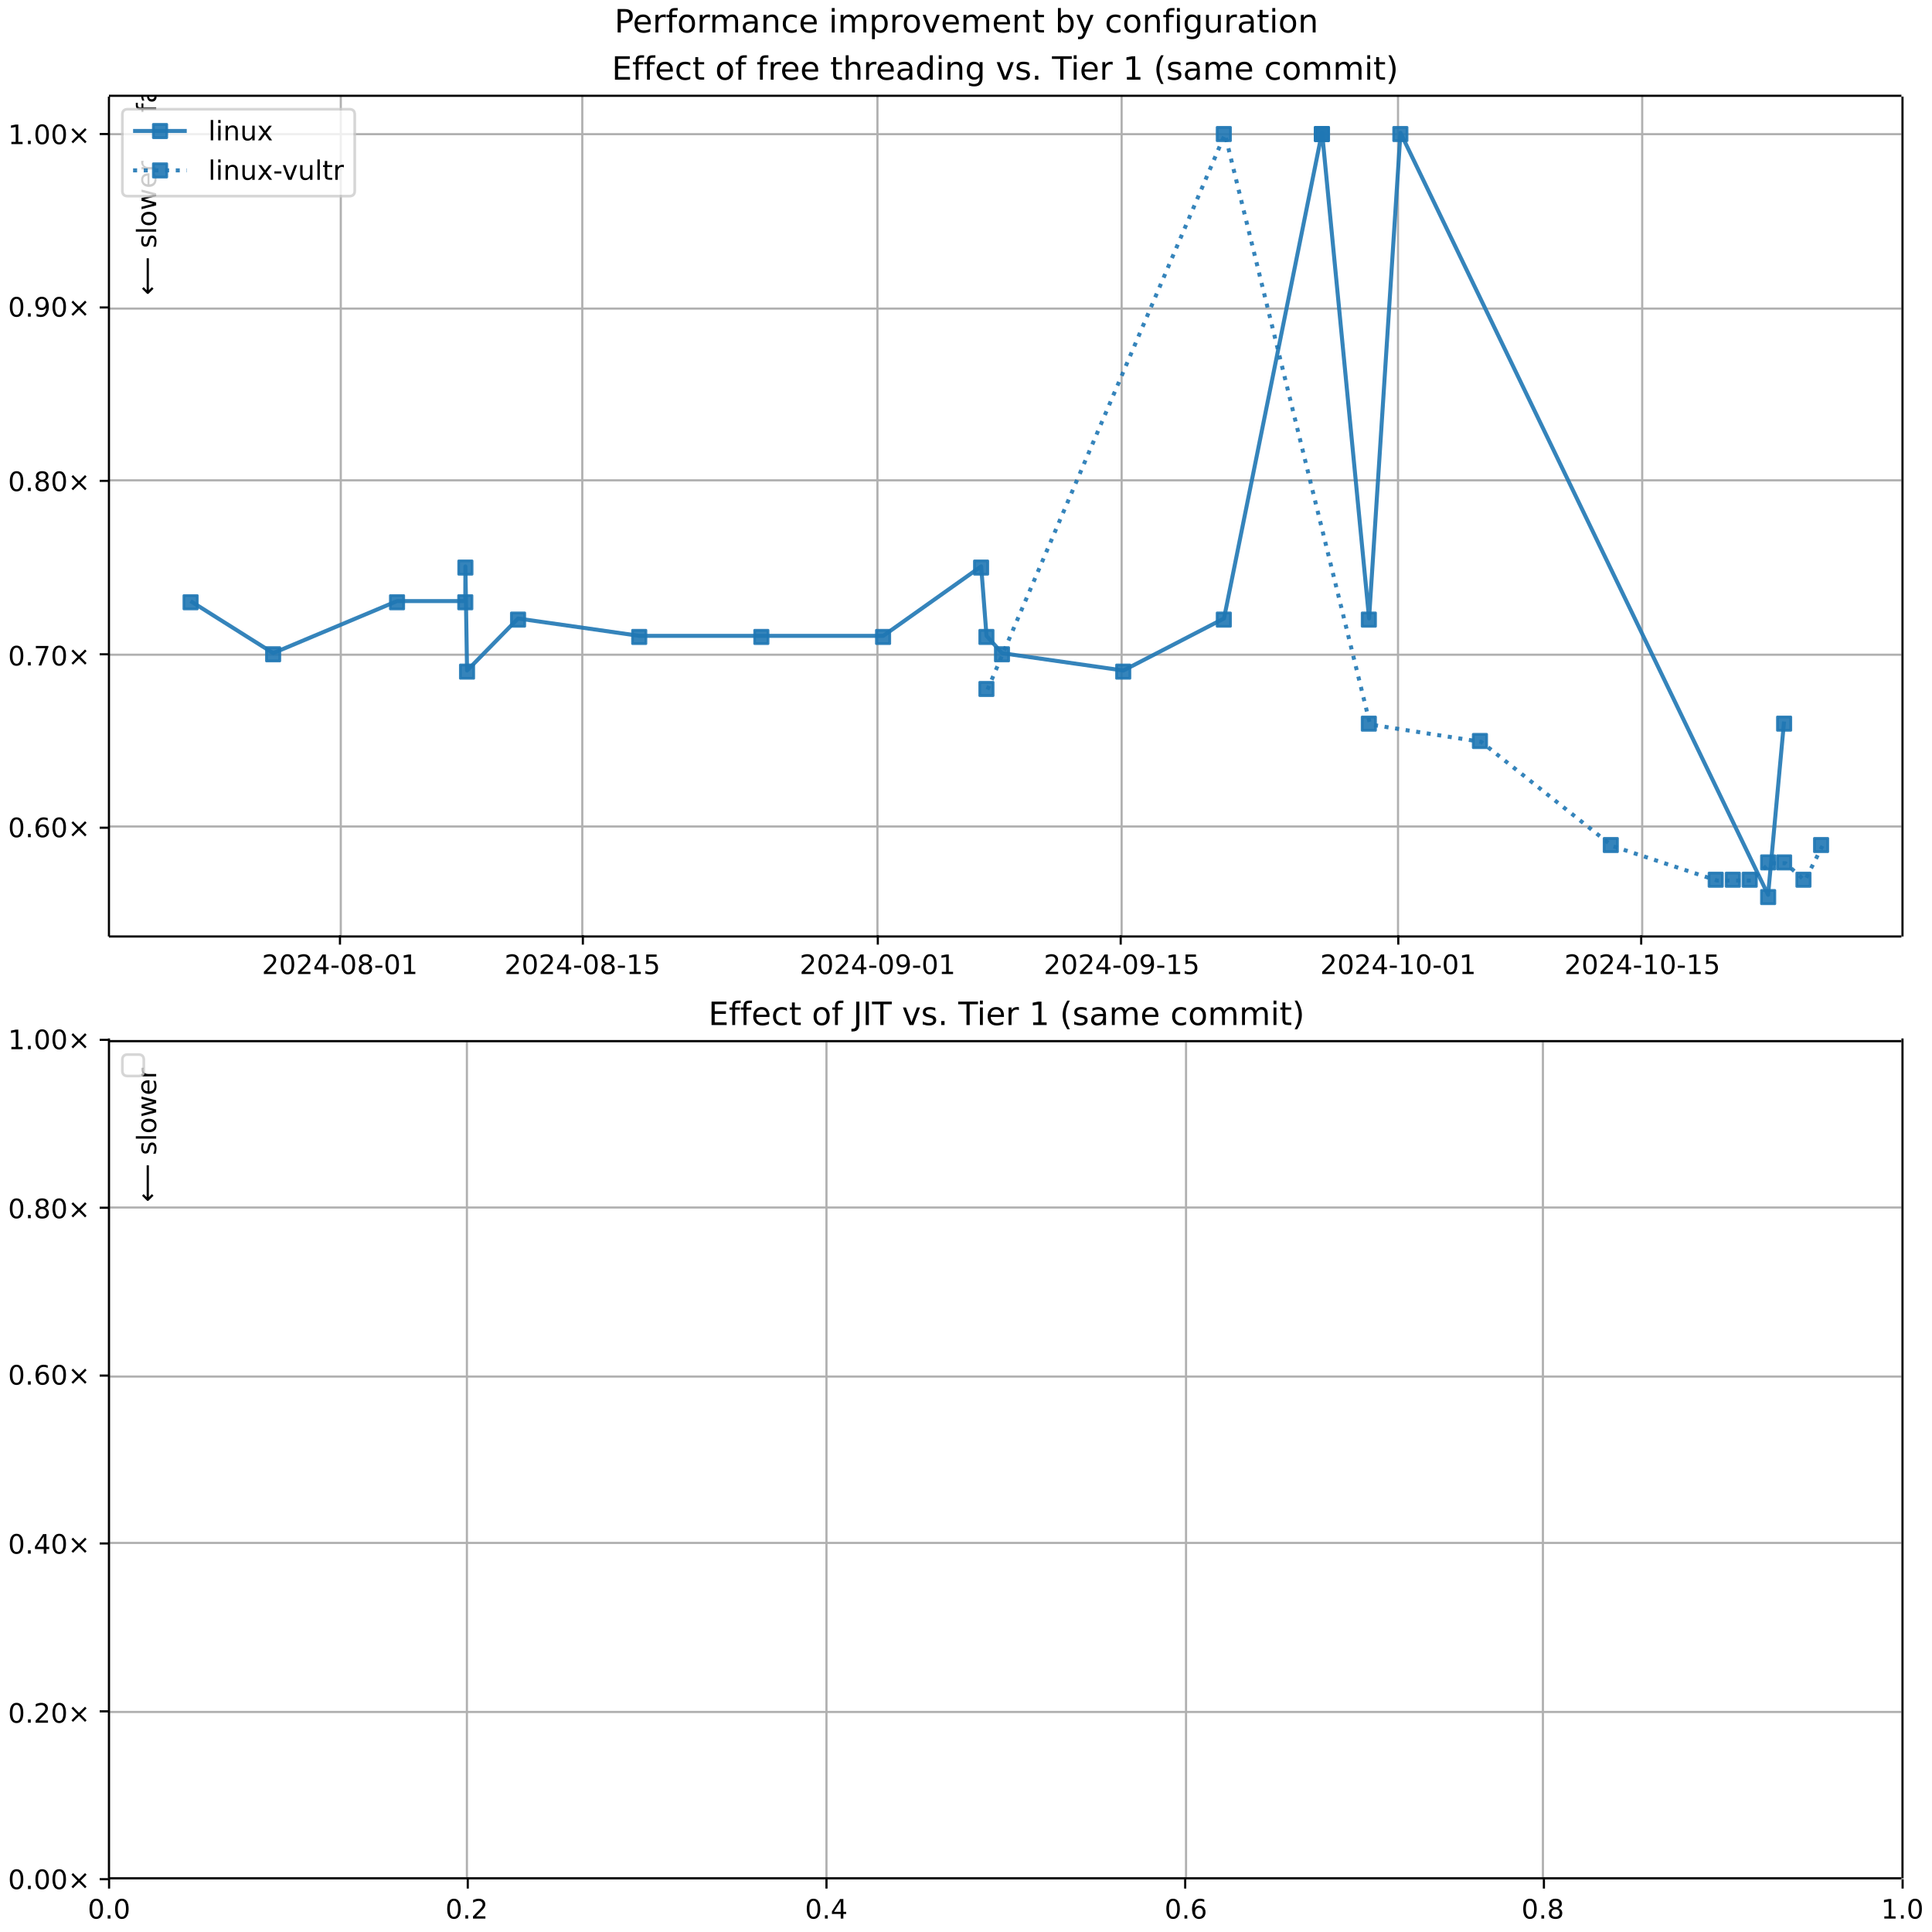
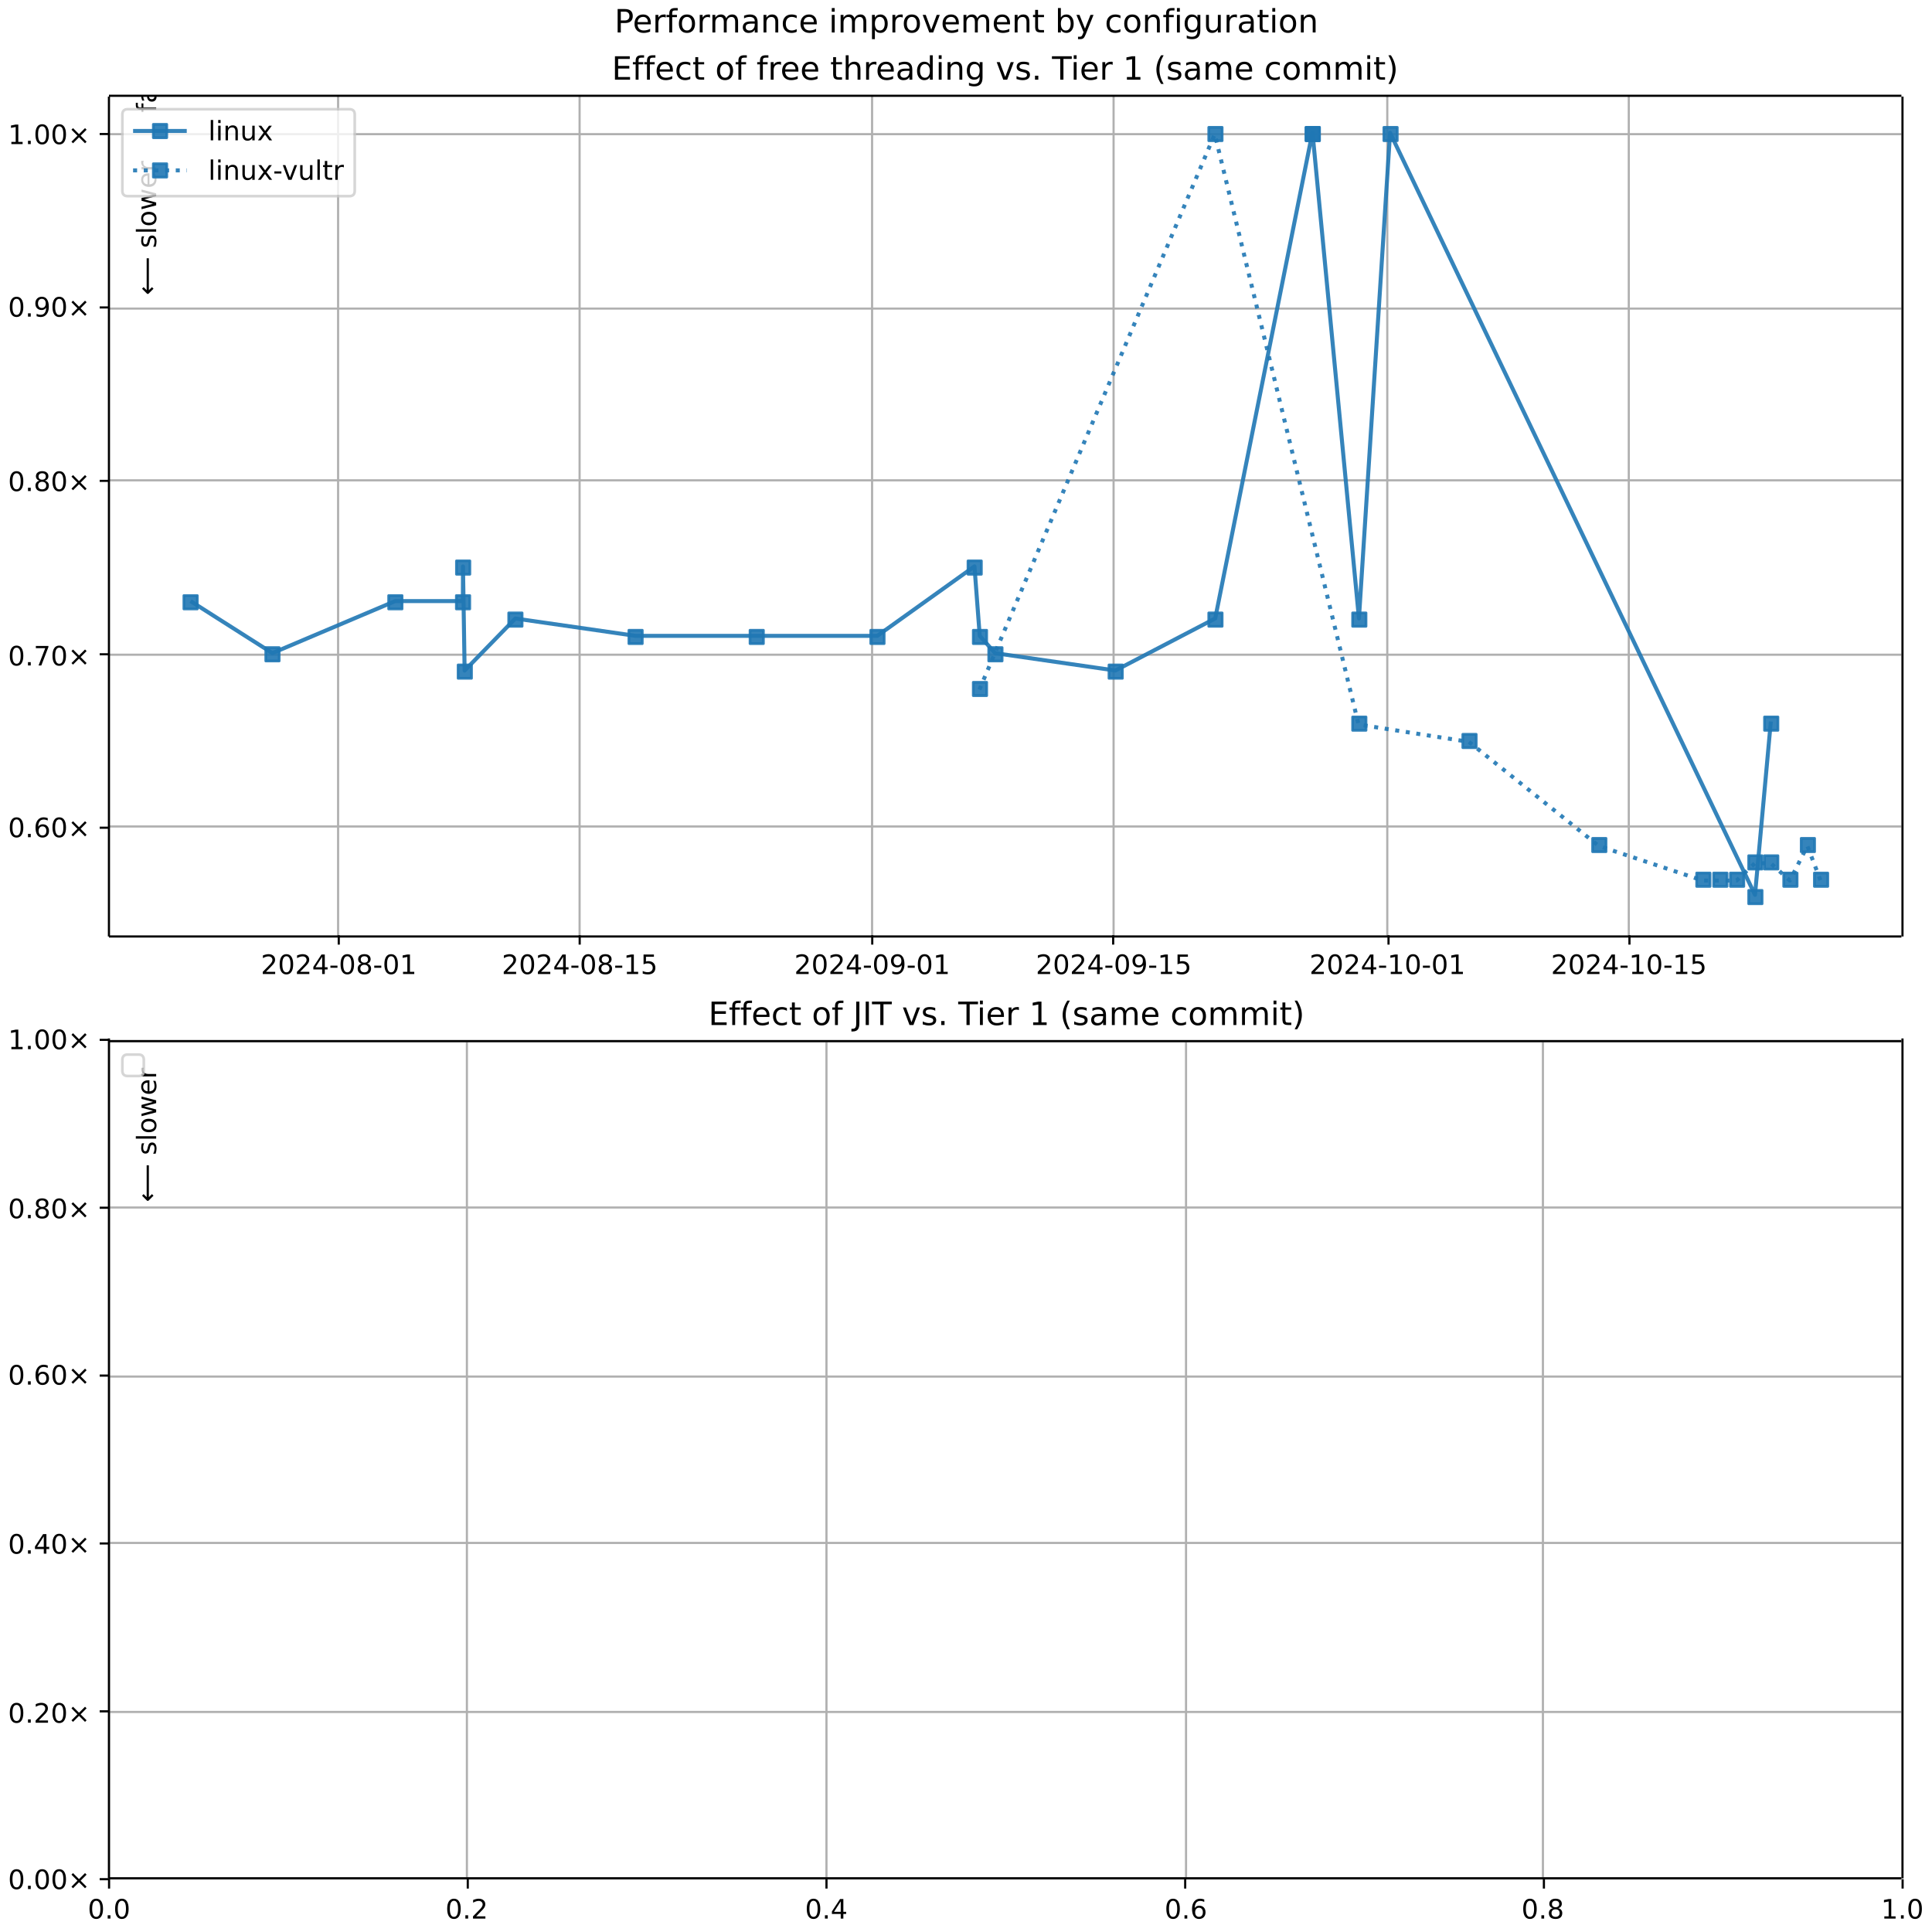
<svg xmlns="http://www.w3.org/2000/svg" xmlns:xlink="http://www.w3.org/1999/xlink" width="720pt" height="720pt" version="1.1" viewBox="0 0 720 720">
  <defs>
    <style type="text/css">*{stroke-linejoin: round; stroke-linecap: butt}</style>
  </defs>
  <path d="m0 720h720v-720h-720z" fill="#fff" />
  <path d="m40.6 349h668v-313h-668z" fill="#fff" />
-   <path d="m127 349v-313" clip-path="url(#d)" fill="none" stroke="#b0b0b0" stroke-linecap="square" stroke-width=".8" />
+   <path d="m126 349v-313" clip-path="url(#d)" fill="none" stroke="#b0b0b0" stroke-linecap="square" stroke-width=".8" />
  <defs>
    <path id="k" d="m0 0v3.5" stroke="#000" stroke-width=".8" />
  </defs>
-   <use x="126.695" y="348.529" stroke="#000000" stroke-width=".8" xlink:href="#k" />
-   <g transform="translate(97.6 363) scale(.1 -.1)">
+   <use x="126.245" y="348.529" stroke="#000000" stroke-width=".8" xlink:href="#k" />
+   <g transform="translate(97.2 363) scale(.1 -.1)">
    <defs>
      <path id="g" transform="scale(.0156)" d="m1228 531h2203v-531h-2962v531q359 372 979 998 621 627 780 809 303 340 423 576 121 236 121 464 0 372-261 606-261 235-680 235-297 0-627-103-329-103-704-313v638q381 153 712 231 332 78 607 78 725 0 1156-363 431-362 431-968 0-288-108-546-107-257-392-607-78-91-497-524-418-433-1181-1211z" />
      <path id="a" transform="scale(.0156)" d="m2034 4250q-487 0-733-480-245-479-245-1442 0-959 245-1439 246-480 733-480 491 0 736 480 246 480 246 1439 0 963-246 1442-245 480-736 480zm0 500q785 0 1199-621 414-620 414-1801 0-1178-414-1799-414-620-1199-620-784 0-1198 620-414 621-414 1799 0 1181 414 1801 414 621 1198 621z" />
      <path id="t" transform="scale(.0156)" d="m2419 4116-1594-2491h1594v2491zm-166 550h794v-3041h666v-525h-666v-1100h-628v1100h-2106v609l1940 2957z" />
      <path id="j" transform="scale(.0156)" d="m313 2009h1684v-512h-1684v512z" />
      <path id="y" transform="scale(.0156)" d="m2034 2216q-450 0-708-241-257-241-257-662 0-422 257-663 258-241 708-241t709 242q260 243 260 662 0 421-258 662-257 241-711 241zm-631 268q-406 100-633 378-226 279-226 679 0 559 398 884 399 325 1092 325 697 0 1094-325t397-884q0-400-227-679-226-278-629-378 456-106 710-416 255-309 255-755 0-679-414-1042-414-362-1186-362-771 0-1186 362-414 363-414 1042 0 446 256 755 257 310 713 416zm-231 997q0-362 226-565 227-203 636-203 407 0 636 203 230 203 230 565 0 363-230 566-229 203-636 203-409 0-636-203-226-203-226-566z" />
      <path id="i" transform="scale(.0156)" d="m794 531h1031v3560l-1122-225v575l1116 225h631v-4135h1031v-531h-2687v531z" />
    </defs>
    <use xlink:href="#g" />
    <use x="63.623" xlink:href="#a" />
    <use x="127.246" xlink:href="#g" />
    <use x="190.869" xlink:href="#t" />
    <use x="254.492" xlink:href="#j" />
    <use x="290.576" xlink:href="#a" />
    <use x="354.199" xlink:href="#y" />
    <use x="417.822" xlink:href="#j" />
    <use x="453.906" xlink:href="#a" />
    <use x="517.529" xlink:href="#i" />
  </g>
-   <path d="m217 349v-313" clip-path="url(#d)" fill="none" stroke="#b0b0b0" stroke-linecap="square" stroke-width=".8" />
-   <use x="217.215" y="348.529" stroke="#000000" stroke-width=".8" xlink:href="#k" />
-   <g transform="translate(188 363) scale(.1 -.1)">
+   <path d="m216 349v-313" clip-path="url(#d)" fill="none" stroke="#b0b0b0" stroke-linecap="square" stroke-width=".8" />
+   <use x="216.032" y="348.529" stroke="#000000" stroke-width=".8" xlink:href="#k" />
+   <g transform="translate(187 363) scale(.1 -.1)">
    <defs>
      <path id="ae" transform="scale(.0156)" d="m691 4666h2478v-532h-1900v-1143q137 47 274 70 138 23 276 23 781 0 1237-428 457-428 457-1159 0-753-469-1171-469-417-1322-417-294 0-599 50-304 50-629 150v635q281-153 581-228t634-75q541 0 856 284 316 284 316 772 0 487-316 771-315 285-856 285-253 0-505-56-251-56-513-175v2344z" />
    </defs>
    <use xlink:href="#g" />
    <use x="63.623" xlink:href="#a" />
    <use x="127.246" xlink:href="#g" />
    <use x="190.869" xlink:href="#t" />
    <use x="254.492" xlink:href="#j" />
    <use x="290.576" xlink:href="#a" />
    <use x="354.199" xlink:href="#y" />
    <use x="417.822" xlink:href="#j" />
    <use x="453.906" xlink:href="#i" />
    <use x="517.529" xlink:href="#ae" />
  </g>
-   <path d="m327 349v-313" clip-path="url(#d)" fill="none" stroke="#b0b0b0" stroke-linecap="square" stroke-width=".8" />
-   <use x="327.132" y="348.529" stroke="#000000" stroke-width=".8" xlink:href="#k" />
-   <g transform="translate(298 363) scale(.1 -.1)">
+   <path d="m325 349v-313" clip-path="url(#d)" fill="none" stroke="#b0b0b0" stroke-linecap="square" stroke-width=".8" />
+   <use x="325.06" y="348.529" stroke="#000000" stroke-width=".8" xlink:href="#k" />
+   <g transform="translate(296 363) scale(.1 -.1)">
    <defs>
      <path id="ac" transform="scale(.0156)" d="m703 97v575q238-113 481-172 244-59 479-59 625 0 954 420 330 420 377 1277-181-269-460-413-278-144-615-144-700 0-1108 423-408 424-408 1159 0 718 425 1152 425 435 1131 435 810 0 1236-621 427-620 427-1801 0-1103-524-1761-523-658-1407-658-238 0-482 47-243 47-506 141zm1256 1978q425 0 673 290 249 291 249 798 0 503-249 795-248 292-673 292t-673-292-248-795q0-507 248-798 248-290 673-290z" />
    </defs>
    <use xlink:href="#g" />
    <use x="63.623" xlink:href="#a" />
    <use x="127.246" xlink:href="#g" />
    <use x="190.869" xlink:href="#t" />
    <use x="254.492" xlink:href="#j" />
    <use x="290.576" xlink:href="#a" />
    <use x="354.199" xlink:href="#ac" />
    <use x="417.822" xlink:href="#j" />
    <use x="453.906" xlink:href="#a" />
    <use x="517.529" xlink:href="#i" />
  </g>
-   <path d="m418 349v-313" clip-path="url(#d)" fill="none" stroke="#b0b0b0" stroke-linecap="square" stroke-width=".8" />
-   <use x="417.652" y="348.529" stroke="#000000" stroke-width=".8" xlink:href="#k" />
-   <g transform="translate(389 363) scale(.1 -.1)">
+   <path d="m415 349v-313" clip-path="url(#d)" fill="none" stroke="#b0b0b0" stroke-linecap="square" stroke-width=".8" />
+   <use x="414.848" y="348.529" stroke="#000000" stroke-width=".8" xlink:href="#k" />
+   <g transform="translate(386 363) scale(.1 -.1)">
    <use xlink:href="#g" />
    <use x="63.623" xlink:href="#a" />
    <use x="127.246" xlink:href="#g" />
    <use x="190.869" xlink:href="#t" />
    <use x="254.492" xlink:href="#j" />
    <use x="290.576" xlink:href="#a" />
    <use x="354.199" xlink:href="#ac" />
    <use x="417.822" xlink:href="#j" />
    <use x="453.906" xlink:href="#i" />
    <use x="517.529" xlink:href="#ae" />
  </g>
-   <path d="m521 349v-313" clip-path="url(#d)" fill="none" stroke="#b0b0b0" stroke-linecap="square" stroke-width=".8" />
-   <use x="521.104" y="348.529" stroke="#000000" stroke-width=".8" xlink:href="#k" />
-   <g transform="translate(492 363) scale(.1 -.1)">
+   <path d="m517 349v-313" clip-path="url(#d)" fill="none" stroke="#b0b0b0" stroke-linecap="square" stroke-width=".8" />
+   <use x="517.462" y="348.529" stroke="#000000" stroke-width=".8" xlink:href="#k" />
+   <g transform="translate(488 363) scale(.1 -.1)">
    <use xlink:href="#g" />
    <use x="63.623" xlink:href="#a" />
    <use x="127.246" xlink:href="#g" />
    <use x="190.869" xlink:href="#t" />
    <use x="254.492" xlink:href="#j" />
    <use x="290.576" xlink:href="#i" />
    <use x="354.199" xlink:href="#a" />
    <use x="417.822" xlink:href="#j" />
    <use x="453.906" xlink:href="#a" />
    <use x="517.529" xlink:href="#i" />
  </g>
-   <path d="m612 349v-313" clip-path="url(#d)" fill="none" stroke="#b0b0b0" stroke-linecap="square" stroke-width=".8" />
-   <use x="611.624" y="348.529" stroke="#000000" stroke-width=".8" xlink:href="#k" />
-   <g transform="translate(583 363) scale(.1 -.1)">
+   <path d="m607 349v-313" clip-path="url(#d)" fill="none" stroke="#b0b0b0" stroke-linecap="square" stroke-width=".8" />
+   <use x="607.25" y="348.529" stroke="#000000" stroke-width=".8" xlink:href="#k" />
+   <g transform="translate(578 363) scale(.1 -.1)">
    <use xlink:href="#g" />
    <use x="63.623" xlink:href="#a" />
    <use x="127.246" xlink:href="#g" />
    <use x="190.869" xlink:href="#t" />
    <use x="254.492" xlink:href="#j" />
    <use x="290.576" xlink:href="#i" />
    <use x="354.199" xlink:href="#a" />
    <use x="417.822" xlink:href="#j" />
    <use x="453.906" xlink:href="#i" />
    <use x="517.529" xlink:href="#ae" />
  </g>
  <path d="m40.6 308h668" clip-path="url(#d)" fill="none" stroke="#b0b0b0" stroke-linecap="square" stroke-width=".8" />
  <defs>
    <path id="l" d="m0 0h-3.5" stroke="#000" stroke-width=".8" />
  </defs>
  <use x="40.646" y="308.46" stroke="#000000" stroke-width=".8" xlink:href="#l" />
  <g transform="translate(3 312) scale(.1 -.1)">
    <defs>
      <path id="c" transform="scale(.0156)" d="m684 794h660v-794h-660v794z" />
      <path id="ad" transform="scale(.0156)" d="m2113 2584q-425 0-674-291-248-290-248-796 0-503 248-796 249-292 674-292t673 292q248 293 248 796 0 506-248 796-248 291-673 291zm1253 1979v-575q-238 112-480 171-242 60-480 60-625 0-955-422-329-422-376-1275 184 272 462 417 279 145 613 145 703 0 1111-427 408-426 408-1160 0-719-425-1154-425-434-1131-434-810 0-1238 620-428 621-428 1799 0 1106 525 1764t1409 658q238 0 480-47t505-140z" />
      <path id="m" transform="scale(.0156)" d="m4488 3438-1429-1435 1429-1428-372-378-1435 1434-1434-1434-369 378 1425 1428-1425 1435 369 378 1434-1435 1435 1435 372-378z" />
    </defs>
    <use xlink:href="#a" />
    <use x="63.623" xlink:href="#c" />
    <use x="95.41" xlink:href="#ad" />
    <use x="159.033" xlink:href="#a" />
    <use x="222.656" xlink:href="#m" />
  </g>
  <path d="m40.6 244h668" clip-path="url(#d)" fill="none" stroke="#b0b0b0" stroke-linecap="square" stroke-width=".8" />
  <use x="40.646" y="243.833" stroke="#000000" stroke-width=".8" xlink:href="#l" />
  <g transform="translate(3 248) scale(.1 -.1)">
    <defs>
      <path id="av" transform="scale(.0156)" d="m525 4666h3e3v-269l-1694-4397h-659l1594 4134h-2241v532z" />
    </defs>
    <use xlink:href="#a" />
    <use x="63.623" xlink:href="#c" />
    <use x="95.41" xlink:href="#av" />
    <use x="159.033" xlink:href="#a" />
    <use x="222.656" xlink:href="#m" />
  </g>
  <path d="m40.6 179h668" clip-path="url(#d)" fill="none" stroke="#b0b0b0" stroke-linecap="square" stroke-width=".8" />
  <use x="40.646" y="179.205" stroke="#000000" stroke-width=".8" xlink:href="#l" />
  <g transform="translate(3 183) scale(.1 -.1)">
    <use xlink:href="#a" />
    <use x="63.623" xlink:href="#c" />
    <use x="95.41" xlink:href="#y" />
    <use x="159.033" xlink:href="#a" />
    <use x="222.656" xlink:href="#m" />
  </g>
  <path d="m40.6 115h668" clip-path="url(#d)" fill="none" stroke="#b0b0b0" stroke-linecap="square" stroke-width=".8" />
  <use x="40.646" y="114.578" stroke="#000000" stroke-width=".8" xlink:href="#l" />
  <g transform="translate(3 118) scale(.1 -.1)">
    <use xlink:href="#a" />
    <use x="63.623" xlink:href="#c" />
    <use x="95.41" xlink:href="#ac" />
    <use x="159.033" xlink:href="#a" />
    <use x="222.656" xlink:href="#m" />
  </g>
  <path d="m40.6 50h668" clip-path="url(#d)" fill="none" stroke="#b0b0b0" stroke-linecap="square" stroke-width=".8" />
  <use x="40.646" y="49.951" stroke="#000000" stroke-width=".8" xlink:href="#l" />
  <g transform="translate(3 53.7) scale(.1 -.1)">
    <use xlink:href="#i" />
    <use x="63.623" xlink:href="#c" />
    <use x="95.41" xlink:href="#a" />
    <use x="159.033" xlink:href="#a" />
    <use x="222.656" xlink:href="#m" />
  </g>
-   <path d="m71 224 30.8 19.4 46.2-19.4h25.4l0.041-12.9 0.616 38.8 19-19.4 45.2 6.46h45.5 45.4l36.5-25.9 1.99 25.9 5.8 6.46 45.2 6.46 37.5-19.4 36.5-181h0.068l17.5 181 11.7-181 137 284 5.95-64.6" clip-path="url(#d)" fill="none" stroke="#1f77b4" stroke-linecap="square" stroke-opacity=".9" stroke-width="1.5" />
+   <path d="m71 224 30.5 19.4 45.8-19.4h25.2l0.041-12.9 0.611 38.8 18.9-19.4 44.8 6.46h45.1 45l36.2-25.9 1.97 25.9 5.75 6.46 44.8 6.46 37.2-19.4 36.2-181h0.067l17.3 181 11.6-181 136 284 5.9-64.6" clip-path="url(#d)" fill="none" stroke="#1f77b4" stroke-linecap="square" stroke-opacity=".9" stroke-width="1.5" />
  <defs>
    <path id="b" d="m-2.5 2.5h5v-5h-5z" stroke="#1f77b4" stroke-opacity=".9" />
  </defs>
  <g clip-path="url(#d)" fill="#1f77b4" fill-opacity=".9" stroke="#1f77b4" stroke-opacity=".9">
    <use x="71.027" y="224.444" xlink:href="#b" />
-     <use x="101.792" y="243.833" xlink:href="#b" />
-     <use x="147.959" y="224.444" xlink:href="#b" />
-     <use x="173.396" y="224.444" xlink:href="#b" />
-     <use x="173.438" y="211.519" xlink:href="#b" />
-     <use x="174.053" y="250.295" xlink:href="#b" />
-     <use x="193.064" y="230.907" xlink:href="#b" />
-     <use x="238.22" y="237.37" xlink:href="#b" />
-     <use x="283.734" y="237.37" xlink:href="#b" />
-     <use x="329.095" y="237.37" xlink:href="#b" />
-     <use x="365.622" y="211.519" xlink:href="#b" />
-     <use x="367.612" y="237.37" xlink:href="#b" />
-     <use x="373.411" y="243.833" xlink:href="#b" />
-     <use x="418.595" y="250.295" xlink:href="#b" />
-     <use x="456.078" y="230.907" xlink:href="#b" />
-     <use x="492.597" y="49.951" xlink:href="#b" />
-     <use x="492.665" y="49.951" xlink:href="#b" />
-     <use x="510.129" y="230.907" xlink:href="#b" />
-     <use x="521.87" y="49.951" xlink:href="#b" />
-     <use x="658.938" y="334.311" xlink:href="#b" />
-     <use x="664.887" y="269.684" xlink:href="#b" />
+     <use x="101.543" y="243.833" xlink:href="#b" />
+     <use x="147.337" y="224.444" xlink:href="#b" />
+     <use x="172.568" y="224.444" xlink:href="#b" />
+     <use x="172.609" y="211.519" xlink:href="#b" />
+     <use x="173.22" y="250.295" xlink:href="#b" />
+     <use x="192.077" y="230.907" xlink:href="#b" />
+     <use x="236.867" y="237.37" xlink:href="#b" />
+     <use x="282.013" y="237.37" xlink:href="#b" />
+     <use x="327.007" y="237.37" xlink:href="#b" />
+     <use x="363.238" y="211.519" xlink:href="#b" />
+     <use x="365.212" y="237.37" xlink:href="#b" />
+     <use x="370.965" y="243.833" xlink:href="#b" />
+     <use x="415.783" y="250.295" xlink:href="#b" />
+     <use x="452.962" y="230.907" xlink:href="#b" />
+     <use x="489.187" y="49.951" xlink:href="#b" />
+     <use x="489.254" y="49.951" xlink:href="#b" />
+     <use x="506.576" y="230.907" xlink:href="#b" />
+     <use x="518.223" y="49.951" xlink:href="#b" />
+     <use x="654.181" y="334.311" xlink:href="#b" />
+     <use x="660.082" y="269.684" xlink:href="#b" />
  </g>
  <g stroke="#1f77b4" stroke-opacity=".9">
-     <path d="m368 257 88.5-207 54.1 220 41.4 6.46 48.8 38.8 39.1 12.9h6.38 6.29l6.87-6.46h5.95l7.21 6.46 6.57-12.9" clip-path="url(#d)" fill="none" stroke-dasharray="1.5,2.475" stroke-width="1.5" />
+     <path d="m365 257 87.7-207 53.6 220 41.1 6.46 48.4 38.8 38.8 12.9h6.33 6.24l6.81-6.46h5.9l7.15 6.46 6.52-12.9 4.92 12.9" clip-path="url(#d)" fill="none" stroke-dasharray="1.5,2.475" stroke-width="1.5" />
    <g clip-path="url(#d)" fill="#1f77b4" fill-opacity=".9">
-       <use x="367.612" y="256.758" xlink:href="#b" />
-       <use x="456.078" y="49.951" xlink:href="#b" />
-       <use x="510.129" y="269.684" xlink:href="#b" />
-       <use x="551.532" y="276.146" xlink:href="#b" />
-       <use x="600.297" y="314.923" xlink:href="#b" />
-       <use x="639.396" y="327.848" xlink:href="#b" />
-       <use x="645.779" y="327.848" xlink:href="#b" />
-       <use x="652.07" y="327.848" xlink:href="#b" />
-       <use x="658.938" y="321.386" xlink:href="#b" />
-       <use x="664.887" y="321.386" xlink:href="#b" />
-       <use x="672.096" y="327.848" xlink:href="#b" />
-       <use x="678.666" y="314.923" xlink:href="#b" />
+       <use x="365.212" y="256.758" xlink:href="#b" />
+       <use x="452.962" y="49.951" xlink:href="#b" />
+       <use x="506.576" y="269.684" xlink:href="#b" />
+       <use x="547.644" y="276.146" xlink:href="#b" />
+       <use x="596.015" y="314.923" xlink:href="#b" />
+       <use x="634.797" y="327.848" xlink:href="#b" />
+       <use x="641.129" y="327.848" xlink:href="#b" />
+       <use x="647.369" y="327.848" xlink:href="#b" />
+       <use x="654.181" y="321.386" xlink:href="#b" />
+       <use x="660.082" y="321.386" xlink:href="#b" />
+       <use x="667.232" y="327.848" xlink:href="#b" />
+       <use x="673.75" y="314.923" xlink:href="#b" />
+       <use x="678.666" y="327.848" xlink:href="#b" />
    </g>
  </g>
  <path d="m40.6 349v-313" fill="none" stroke="#000" stroke-linecap="square" stroke-width=".8" />
  <path d="m709 349v-313" fill="none" stroke="#000" stroke-linecap="square" stroke-width=".8" />
  <path d="m40.6 349h668" fill="none" stroke="#000" stroke-linecap="square" stroke-width=".8" />
  <path d="m40.6 35.7h668" fill="none" stroke="#000" stroke-linecap="square" stroke-width=".8" />
  <g clip-path="url(#d)">
    <g transform="translate(58.2 42) rotate(-90) scale(.1 -.1)">
      <defs>
        <path id="n" transform="scale(.0156)" d="m2375 4863v-479h-550q-309 0-430-125-120-125-120-450v-309h947v-447h-947v-3053h-578v3053h-550v447h550v244q0 584 272 851 272 268 862 268h544z" />
        <path id="v" transform="scale(.0156)" d="m2194 1759q-697 0-966-159t-269-544q0-306 202-486 202-179 548-179 479 0 768 339t289 901v128h-572zm1147 238v-2e3h-575v531q-197-318-491-470t-719-152q-537 0-855 302-317 302-317 808 0 590 395 890 396 300 1180 300h807v57q0 397-261 614t-733 217q-300 0-585-72-284-72-546-216v532q315 122 612 182 297 61 578 61 760 0 1135-394 375-393 375-1193z" />
        <path id="s" transform="scale(.0156)" d="m2834 3397v-544q-243 125-506 187-262 63-544 63-428 0-642-131t-214-394q0-200 153-314t616-217l197-44q612-131 870-370t258-667q0-488-386-773-386-284-1061-284-281 0-586 55t-642 164v594q319-166 628-249 309-82 613-82 406 0 624 139 219 139 219 392 0 234-158 359-157 125-692 241l-200 47q-534 112-772 345-237 233-237 639 0 494 350 762 350 269 994 269 318 0 599-47 282-46 519-140z" />
        <path id="o" transform="scale(.0156)" d="m1172 4494v-994h1184v-447h-1184v-1900q0-428 117-550t477-122h590v-481h-590q-666 0-919 248-253 249-253 905v1900h-422v447h422v994h578z" />
        <path id="e" transform="scale(.0156)" d="m3597 1894v-281h-2644q38-594 358-905t892-311q331 0 642 81t618 244v-544q-310-131-635-200t-659-69q-838 0-1327 487-489 488-489 1320 0 859 464 1363 464 505 1252 505 706 0 1117-455 411-454 411-1235zm-575 169q-6 471-264 752-258 282-683 282-481 0-770-272t-333-766l2050 4z" />
        <path id="h" transform="scale(.0156)" d="m2631 2963q-97 56-211 82-114 27-251 27-488 0-749-317t-261-911v-1844h-578v3500h578v-544q182 319 472 473 291 155 707 155 59 0 131-8 72-7 159-23l3-590z" />
        <path id="al" transform="scale(.0156)" d="m8863 2147v-281l-1229-1228-375 375 729 728h-7622v531h7622l-729 728 375 375 1229-1228z" />
      </defs>
      <use xlink:href="#n" />
      <use x="35.205" xlink:href="#v" />
      <use x="96.484" xlink:href="#s" />
      <use x="148.584" xlink:href="#o" />
      <use x="187.793" xlink:href="#e" />
      <use x="249.316" xlink:href="#h" />
      <use x="290.43" xlink:href="#DejaVuSans-20" />
      <use x="322.217" xlink:href="#al" />
    </g>
  </g>
  <g clip-path="url(#d)">
    <g transform="translate(58.2 110) rotate(-90) scale(.1 -.1)">
      <defs>
        <path id="am" transform="scale(.0156)" d="m313 1866v281l1228 1228 375-375-728-728h7621v-531h-7621l728-728-375-375-1228 1228z" />
        <path id="x" transform="scale(.0156)" d="m603 4863h575v-4863h-575v4863z" />
        <path id="p" transform="scale(.0156)" d="m1959 3097q-462 0-731-361t-269-989 267-989q268-361 733-361 460 0 728 362 269 363 269 988 0 622-269 986-268 364-728 364zm0 487q750 0 1178-488 429-487 429-1349 0-859-429-1349-428-489-1178-489-753 0-1180 489-426 490-426 1349 0 862 426 1349 427 488 1180 488z" />
        <path id="ag" transform="scale(.0156)" d="m269 3500h575l719-2731 715 2731h678l719-2731 716 2731h575l-916-3500h-678l-753 2869-756-2869h-679l-915 3500z" />
      </defs>
      <use xlink:href="#am" />
      <use x="143.359" xlink:href="#DejaVuSans-20" />
      <use x="175.146" xlink:href="#s" />
      <use x="227.246" xlink:href="#x" />
      <use x="255.029" xlink:href="#p" />
      <use x="316.211" xlink:href="#ag" />
      <use x="397.998" xlink:href="#e" />
      <use x="459.521" xlink:href="#h" />
    </g>
  </g>
  <g transform="translate(228 29.7) scale(.12 -.12)">
    <defs>
      <path id="ai" transform="scale(.0156)" d="m628 4666h2950v-532h-2319v-1381h2222v-531h-2222v-1691h2375v-531h-3006v4666z" />
      <path id="w" transform="scale(.0156)" d="m3122 3366v-538q-244 135-489 202t-495 67q-560 0-870-355-309-354-309-995t309-996q310-354 870-354 250 0 495 67t489 202v-532q-241-112-499-168-257-57-548-57-791 0-1257 497-465 497-465 1341 0 856 470 1346 471 491 1290 491 265 0 518-55 253-54 491-163z" />
      <path id="ap" transform="scale(.0156)" d="m3513 2113v-2113h-575v2094q0 497-194 743-194 247-581 247-466 0-735-297-269-296-269-809v-1978h-578v4863h578v-1907q207 316 486 472 280 156 646 156 603 0 912-373 310-373 310-1098z" />
      <path id="aq" transform="scale(.0156)" d="m2906 2969v1894h575v-4863h-575v525q-181-312-458-464-276-152-664-152-634 0-1033 506-398 507-398 1332t398 1331q399 506 1033 506 388 0 664-152 277-151 458-463zm-1959-1222q0-634 261-995t717-361 718 361q263 361 263 995t-263 995q-262 361-718 361t-717-361-261-995z" />
      <path id="q" transform="scale(.0156)" d="m603 3500h575v-3500h-575v3500zm0 1363h575v-729h-575v729z" />
      <path id="u" transform="scale(.0156)" d="m3513 2113v-2113h-575v2094q0 497-194 743-194 247-581 247-466 0-735-297-269-296-269-809v-1978h-578v3500h578v-544q207 316 486 472 280 156 646 156 603 0 912-373 310-373 310-1098z" />
      <path id="ah" transform="scale(.0156)" d="m2906 1791q0 625-258 968-257 344-723 344-462 0-720-344-258-343-258-968 0-622 258-966t720-344q466 0 723 344 258 344 258 966zm575-1357q0-893-397-1329-396-436-1215-436-303 0-572 45t-522 139v559q253-137 500-202 247-66 503-66 566 0 847 295t281 892v285q-178-310-456-463t-666-153q-643 0-1037 490-394 491-394 1301 0 812 394 1302 394 491 1037 491 388 0 666-153t456-462v531h575v-3066z" />
      <path id="z" transform="scale(.0156)" d="m191 3500h609l1094-2937 1094 2937h609l-1313-3500h-781l-1312 3500z" />
      <path id="ab" transform="scale(.0156)" d="m-19 4666h3947v-532h-1656v-4134h-634v4134h-1657v532z" />
      <path id="ak" transform="scale(.0156)" d="m1984 4856q-418-718-622-1422-203-703-203-1425 0-721 205-1429t620-1424h-500q-468 735-701 1444t-233 1409q0 697 231 1403 232 707 703 1444h500z" />
      <path id="r" transform="scale(.0156)" d="m3328 2828q216 388 516 572t706 184q547 0 844-383 297-382 297-1088v-2113h-578v2094q0 503-179 746-178 244-543 244-447 0-707-297-259-296-259-809v-1978h-578v2094q0 506-178 748t-550 242q-441 0-701-298-259-298-259-808v-1978h-578v3500h578v-544q197 322 472 475t653 153q382 0 649-194 267-193 395-562z" />
      <path id="aj" transform="scale(.0156)" d="m513 4856h500q468-737 701-1444 233-706 233-1403 0-700-233-1409t-701-1444h-500q415 716 620 1424t205 1429q0 722-205 1425-205 704-620 1422z" />
    </defs>
    <use xlink:href="#ai" />
    <use x="63.184" xlink:href="#n" />
    <use x="98.389" xlink:href="#n" />
    <use x="133.594" xlink:href="#e" />
    <use x="195.117" xlink:href="#w" />
    <use x="250.098" xlink:href="#o" />
    <use x="289.307" xlink:href="#DejaVuSans-20" />
    <use x="321.094" xlink:href="#p" />
    <use x="382.275" xlink:href="#n" />
    <use x="417.48" xlink:href="#DejaVuSans-20" />
    <use x="449.268" xlink:href="#n" />
    <use x="484.473" xlink:href="#h" />
    <use x="523.336" xlink:href="#e" />
    <use x="584.859" xlink:href="#e" />
    <use x="646.383" xlink:href="#DejaVuSans-20" />
    <use x="678.17" xlink:href="#o" />
    <use x="717.379" xlink:href="#ap" />
    <use x="780.758" xlink:href="#h" />
    <use x="819.621" xlink:href="#e" />
    <use x="881.145" xlink:href="#v" />
    <use x="942.424" xlink:href="#aq" />
    <use x="1005.9" xlink:href="#q" />
    <use x="1033.684" xlink:href="#u" />
    <use x="1097.062" xlink:href="#ah" />
    <use x="1160.539" xlink:href="#DejaVuSans-20" />
    <use x="1192.326" xlink:href="#z" />
    <use x="1251.506" xlink:href="#s" />
    <use x="1303.605" xlink:href="#c" />
    <use x="1335.393" xlink:href="#DejaVuSans-20" />
    <use x="1367.18" xlink:href="#ab" />
    <use x="1425.139" xlink:href="#q" />
    <use x="1452.922" xlink:href="#e" />
    <use x="1514.445" xlink:href="#h" />
    <use x="1555.559" xlink:href="#DejaVuSans-20" />
    <use x="1587.346" xlink:href="#i" />
    <use x="1650.969" xlink:href="#DejaVuSans-20" />
    <use x="1682.756" xlink:href="#ak" />
    <use x="1721.77" xlink:href="#s" />
    <use x="1773.869" xlink:href="#v" />
    <use x="1835.148" xlink:href="#r" />
    <use x="1932.561" xlink:href="#e" />
    <use x="1994.084" xlink:href="#DejaVuSans-20" />
    <use x="2025.871" xlink:href="#w" />
    <use x="2080.852" xlink:href="#p" />
    <use x="2142.033" xlink:href="#r" />
    <use x="2239.445" xlink:href="#r" />
    <use x="2336.857" xlink:href="#q" />
    <use x="2364.641" xlink:href="#o" />
    <use x="2403.85" xlink:href="#aj" />
  </g>
  <path d="m47.6 73.1h82.6q2 0 2-2v-28.4q0-2-2-2h-82.6q-2 0-2 2v28.4q0 2 2 2z" fill="#fff" opacity=".8" stroke="#ccc" />
  <path d="m49.6 48.8h10 10" fill="none" stroke="#1f77b4" stroke-linecap="square" stroke-opacity=".9" stroke-width="1.5" />
  <use x="59.646" y="48.831" fill="#1f77b4" fill-opacity=".9" stroke="#1f77b4" stroke-opacity=".9" xlink:href="#b" />
  <g transform="translate(77.6 52.3) scale(.1 -.1)">
    <defs>
      <path id="aa" transform="scale(.0156)" d="m544 1381v2119h575v-2097q0-497 193-746 194-248 582-248 465 0 735 297 271 297 271 810v1984h575v-3500h-575v538q-209-319-486-474-276-155-642-155-603 0-916 375-312 375-312 1097zm1447 2203z" />
      <path id="af" transform="scale(.0156)" d="m3513 3500-1266-1703 1331-1797h-678l-1019 1375-1018-1375h-679l1360 1831-1244 1669h678l928-1247 928 1247h679z" />
    </defs>
    <use xlink:href="#x" />
    <use x="27.783" xlink:href="#q" />
    <use x="55.566" xlink:href="#u" />
    <use x="118.945" xlink:href="#aa" />
    <use x="182.324" xlink:href="#af" />
  </g>
  <path d="m49.6 63.5h10 10" fill="none" stroke="#1f77b4" stroke-dasharray="1.5,2.475" stroke-opacity=".9" stroke-width="1.5" />
  <use x="59.646" y="63.509" fill="#1f77b4" fill-opacity=".9" stroke="#1f77b4" stroke-opacity=".9" xlink:href="#b" />
  <g transform="translate(77.6 67) scale(.1 -.1)">
    <use xlink:href="#x" />
    <use x="27.783" xlink:href="#q" />
    <use x="55.566" xlink:href="#u" />
    <use x="118.945" xlink:href="#aa" />
    <use x="182.324" xlink:href="#af" />
    <use x="241.504" xlink:href="#j" />
    <use x="274.963" xlink:href="#z" />
    <use x="334.143" xlink:href="#aa" />
    <use x="397.521" xlink:href="#x" />
    <use x="425.305" xlink:href="#o" />
    <use x="464.514" xlink:href="#h" />
  </g>
  <path d="m40.6 700h668v-313h-668z" fill="#fff" />
  <path d="m40.6 700v-313" clip-path="url(#f)" fill="none" stroke="#b0b0b0" stroke-linecap="square" stroke-width=".8" />
  <use x="40.646" y="700.322" stroke="#000000" stroke-width=".8" xlink:href="#k" />
  <g transform="translate(32.7 715) scale(.1 -.1)">
    <use xlink:href="#a" />
    <use x="63.623" xlink:href="#c" />
    <use x="95.41" xlink:href="#a" />
  </g>
  <path d="m174 700v-313" clip-path="url(#f)" fill="none" stroke="#b0b0b0" stroke-linecap="square" stroke-width=".8" />
  <use x="174.326" y="700.322" stroke="#000000" stroke-width=".8" xlink:href="#k" />
  <g transform="translate(166 715) scale(.1 -.1)">
    <use xlink:href="#a" />
    <use x="63.623" xlink:href="#c" />
    <use x="95.41" xlink:href="#g" />
  </g>
  <path d="m308 700v-313" clip-path="url(#f)" fill="none" stroke="#b0b0b0" stroke-linecap="square" stroke-width=".8" />
  <use x="308.007" y="700.322" stroke="#000000" stroke-width=".8" xlink:href="#k" />
  <g transform="translate(300 715) scale(.1 -.1)">
    <use xlink:href="#a" />
    <use x="63.623" xlink:href="#c" />
    <use x="95.41" xlink:href="#t" />
  </g>
  <path d="m442 700v-313" clip-path="url(#f)" fill="none" stroke="#b0b0b0" stroke-linecap="square" stroke-width=".8" />
  <use x="441.687" y="700.322" stroke="#000000" stroke-width=".8" xlink:href="#k" />
  <g transform="translate(434 715) scale(.1 -.1)">
    <use xlink:href="#a" />
    <use x="63.623" xlink:href="#c" />
    <use x="95.41" xlink:href="#ad" />
  </g>
  <path d="m575 700v-313" clip-path="url(#f)" fill="none" stroke="#b0b0b0" stroke-linecap="square" stroke-width=".8" />
  <use x="575.368" y="700.322" stroke="#000000" stroke-width=".8" xlink:href="#k" />
  <g transform="translate(567 715) scale(.1 -.1)">
    <use xlink:href="#a" />
    <use x="63.623" xlink:href="#c" />
    <use x="95.41" xlink:href="#y" />
  </g>
  <path d="m709 700v-313" clip-path="url(#f)" fill="none" stroke="#b0b0b0" stroke-linecap="square" stroke-width=".8" />
  <use x="709.048" y="700.322" stroke="#000000" stroke-width=".8" xlink:href="#k" />
  <g transform="translate(701 715) scale(.1 -.1)">
    <use xlink:href="#i" />
    <use x="63.623" xlink:href="#c" />
    <use x="95.41" xlink:href="#a" />
  </g>
  <path d="m40.6 700h668" clip-path="url(#f)" fill="none" stroke="#b0b0b0" stroke-linecap="square" stroke-width=".8" />
  <use x="40.646" y="700.322" stroke="#000000" stroke-width=".8" xlink:href="#l" />
  <g transform="translate(3 704) scale(.1 -.1)">
    <use xlink:href="#a" />
    <use x="63.623" xlink:href="#c" />
    <use x="95.41" xlink:href="#a" />
    <use x="159.033" xlink:href="#a" />
    <use x="222.656" xlink:href="#m" />
  </g>
  <path d="m40.6 638h668" clip-path="url(#f)" fill="none" stroke="#b0b0b0" stroke-linecap="square" stroke-width=".8" />
  <use x="40.646" y="637.762" stroke="#000000" stroke-width=".8" xlink:href="#l" />
  <g transform="translate(3 642) scale(.1 -.1)">
    <use xlink:href="#a" />
    <use x="63.623" xlink:href="#c" />
    <use x="95.41" xlink:href="#g" />
    <use x="159.033" xlink:href="#a" />
    <use x="222.656" xlink:href="#m" />
  </g>
  <path d="m40.6 575h668" clip-path="url(#f)" fill="none" stroke="#b0b0b0" stroke-linecap="square" stroke-width=".8" />
  <use x="40.646" y="575.203" stroke="#000000" stroke-width=".8" xlink:href="#l" />
  <g transform="translate(3 579) scale(.1 -.1)">
    <use xlink:href="#a" />
    <use x="63.623" xlink:href="#c" />
    <use x="95.41" xlink:href="#t" />
    <use x="159.033" xlink:href="#a" />
    <use x="222.656" xlink:href="#m" />
  </g>
  <path d="m40.6 513h668" clip-path="url(#f)" fill="none" stroke="#b0b0b0" stroke-linecap="square" stroke-width=".8" />
  <use x="40.646" y="512.644" stroke="#000000" stroke-width=".8" xlink:href="#l" />
  <g transform="translate(3 516) scale(.1 -.1)">
    <use xlink:href="#a" />
    <use x="63.623" xlink:href="#c" />
    <use x="95.41" xlink:href="#ad" />
    <use x="159.033" xlink:href="#a" />
    <use x="222.656" xlink:href="#m" />
  </g>
  <path d="m40.6 450h668" clip-path="url(#f)" fill="none" stroke="#b0b0b0" stroke-linecap="square" stroke-width=".8" />
  <use x="40.646" y="450.085" stroke="#000000" stroke-width=".8" xlink:href="#l" />
  <g transform="translate(3 454) scale(.1 -.1)">
    <use xlink:href="#a" />
    <use x="63.623" xlink:href="#c" />
    <use x="95.41" xlink:href="#y" />
    <use x="159.033" xlink:href="#a" />
    <use x="222.656" xlink:href="#m" />
  </g>
  <path d="m40.6 388h668" clip-path="url(#f)" fill="none" stroke="#b0b0b0" stroke-linecap="square" stroke-width=".8" />
  <use x="40.646" y="387.525" stroke="#000000" stroke-width=".8" xlink:href="#l" />
  <g transform="translate(3 391) scale(.1 -.1)">
    <use xlink:href="#i" />
    <use x="63.623" xlink:href="#c" />
    <use x="95.41" xlink:href="#a" />
    <use x="159.033" xlink:href="#a" />
    <use x="222.656" xlink:href="#m" />
  </g>
  <path d="m40.6 700v-313" fill="none" stroke="#000" stroke-linecap="square" stroke-width=".8" />
  <path d="m709 700v-313" fill="none" stroke="#000" stroke-linecap="square" stroke-width=".8" />
  <path d="m40.6 700h668" fill="none" stroke="#000" stroke-linecap="square" stroke-width=".8" />
  <path d="m40.6 388h668" fill="none" stroke="#000" stroke-linecap="square" stroke-width=".8" />
  <g clip-path="url(#f)">
    <g transform="translate(58.2 380) rotate(-90) scale(.1 -.1)">
      <use xlink:href="#n" />
      <use x="35.205" xlink:href="#v" />
      <use x="96.484" xlink:href="#s" />
      <use x="148.584" xlink:href="#o" />
      <use x="187.793" xlink:href="#e" />
      <use x="249.316" xlink:href="#h" />
      <use x="290.43" xlink:href="#DejaVuSans-20" />
      <use x="322.217" xlink:href="#al" />
    </g>
  </g>
  <g clip-path="url(#f)">
    <g transform="translate(58.2 448) rotate(-90) scale(.1 -.1)">
      <use xlink:href="#am" />
      <use x="143.359" xlink:href="#DejaVuSans-20" />
      <use x="175.146" xlink:href="#s" />
      <use x="227.246" xlink:href="#x" />
      <use x="255.029" xlink:href="#p" />
      <use x="316.211" xlink:href="#ag" />
      <use x="397.998" xlink:href="#e" />
      <use x="459.521" xlink:href="#h" />
    </g>
  </g>
  <g transform="translate(264 382) scale(.12 -.12)">
    <defs>
      <path id="at" transform="scale(.0156)" d="m628 4666h631v-4341q0-844-320-1225t-1030-381h-240v531h197q418 0 590 235 172 234 172 840v4341z" />
      <path id="au" transform="scale(.0156)" d="m628 4666h631v-4666h-631v4666z" />
    </defs>
    <use xlink:href="#ai" />
    <use x="63.184" xlink:href="#n" />
    <use x="98.389" xlink:href="#n" />
    <use x="133.594" xlink:href="#e" />
    <use x="195.117" xlink:href="#w" />
    <use x="250.098" xlink:href="#o" />
    <use x="289.307" xlink:href="#DejaVuSans-20" />
    <use x="321.094" xlink:href="#p" />
    <use x="382.275" xlink:href="#n" />
    <use x="417.48" xlink:href="#DejaVuSans-20" />
    <use x="449.268" xlink:href="#at" />
    <use x="478.76" xlink:href="#au" />
    <use x="508.252" xlink:href="#ab" />
    <use x="569.336" xlink:href="#DejaVuSans-20" />
    <use x="601.123" xlink:href="#z" />
    <use x="660.303" xlink:href="#s" />
    <use x="712.402" xlink:href="#c" />
    <use x="744.189" xlink:href="#DejaVuSans-20" />
    <use x="775.977" xlink:href="#ab" />
    <use x="833.936" xlink:href="#q" />
    <use x="861.719" xlink:href="#e" />
    <use x="923.242" xlink:href="#h" />
    <use x="964.355" xlink:href="#DejaVuSans-20" />
    <use x="996.143" xlink:href="#i" />
    <use x="1059.766" xlink:href="#DejaVuSans-20" />
    <use x="1091.553" xlink:href="#ak" />
    <use x="1130.566" xlink:href="#s" />
    <use x="1182.666" xlink:href="#v" />
    <use x="1243.945" xlink:href="#r" />
    <use x="1341.357" xlink:href="#e" />
    <use x="1402.881" xlink:href="#DejaVuSans-20" />
    <use x="1434.668" xlink:href="#w" />
    <use x="1489.648" xlink:href="#p" />
    <use x="1550.83" xlink:href="#r" />
    <use x="1648.242" xlink:href="#r" />
    <use x="1745.654" xlink:href="#q" />
    <use x="1773.438" xlink:href="#o" />
    <use x="1812.646" xlink:href="#aj" />
  </g>
  <path d="m47.6 401h4q2 0 2-2v-4q0-2-2-2h-4q-2 0-2 2v4q0 2 2 2z" fill="#fff" opacity=".8" stroke="#ccc" />
  <g transform="translate(229 12.1) scale(.12 -.12)">
    <defs>
      <path id="as" transform="scale(.0156)" d="m1259 4147v-1753h794q441 0 681 228 241 228 241 650 0 419-241 647-240 228-681 228h-794zm-631 519h1425q785 0 1186-355 402-355 402-1039 0-691-402-1044-401-353-1186-353h-794v-1875h-631v4666z" />
      <path id="ao" transform="scale(.0156)" d="m1159 525v-1856h-578v4831h578v-531q182 312 458 463 277 152 661 152 638 0 1036-506 399-506 399-1331t-399-1332q-398-506-1036-506-384 0-661 152-276 152-458 464zm1957 1222q0 634-261 995t-717 361q-457 0-718-361t-261-995 261-995 718-361q456 0 717 361t261 995z" />
      <path id="ar" transform="scale(.0156)" d="m3116 1747q0 634-261 995t-717 361q-457 0-718-361t-261-995 261-995 718-361q456 0 717 361t261 995zm-1957 1222q182 312 458 463 277 152 661 152 638 0 1036-506 399-506 399-1331t-399-1332q-398-506-1036-506-384 0-661 152-276 152-458 464v-525h-578v4863h578v-1894z" />
      <path id="an" transform="scale(.0156)" d="m2059-325q-243-625-475-815-231-191-618-191h-460v481h338q237 0 368 113 132 112 291 531l103 262-1415 3444h609l1094-2737 1094 2737h609l-1538-3825z" />
    </defs>
    <use xlink:href="#as" />
    <use x="56.678" xlink:href="#e" />
    <use x="118.201" xlink:href="#h" />
    <use x="159.314" xlink:href="#n" />
    <use x="194.52" xlink:href="#p" />
    <use x="255.701" xlink:href="#h" />
    <use x="295.064" xlink:href="#r" />
    <use x="392.477" xlink:href="#v" />
    <use x="453.756" xlink:href="#u" />
    <use x="517.135" xlink:href="#w" />
    <use x="572.115" xlink:href="#e" />
    <use x="633.639" xlink:href="#DejaVuSans-20" />
    <use x="665.426" xlink:href="#q" />
    <use x="693.209" xlink:href="#r" />
    <use x="790.621" xlink:href="#ao" />
    <use x="854.098" xlink:href="#h" />
    <use x="892.961" xlink:href="#p" />
    <use x="954.143" xlink:href="#z" />
    <use x="1013.322" xlink:href="#e" />
    <use x="1074.846" xlink:href="#r" />
    <use x="1172.258" xlink:href="#e" />
    <use x="1233.781" xlink:href="#u" />
    <use x="1297.16" xlink:href="#o" />
    <use x="1336.369" xlink:href="#DejaVuSans-20" />
    <use x="1368.156" xlink:href="#ar" />
    <use x="1431.633" xlink:href="#an" />
    <use x="1490.812" xlink:href="#DejaVuSans-20" />
    <use x="1522.6" xlink:href="#w" />
    <use x="1577.58" xlink:href="#p" />
    <use x="1638.762" xlink:href="#u" />
    <use x="1702.141" xlink:href="#n" />
    <use x="1737.346" xlink:href="#q" />
    <use x="1765.129" xlink:href="#ah" />
    <use x="1828.605" xlink:href="#aa" />
    <use x="1891.984" xlink:href="#h" />
    <use x="1933.098" xlink:href="#v" />
    <use x="1994.377" xlink:href="#o" />
    <use x="2033.586" xlink:href="#q" />
    <use x="2061.369" xlink:href="#p" />
    <use x="2122.551" xlink:href="#u" />
  </g>
  <defs>
    <clipPath id="d">
      <rect x="40.6" y="35.7" width="668" height="313" />
    </clipPath>
    <clipPath id="f">
      <rect x="40.6" y="388" width="668" height="313" />
    </clipPath>
  </defs>
</svg>
